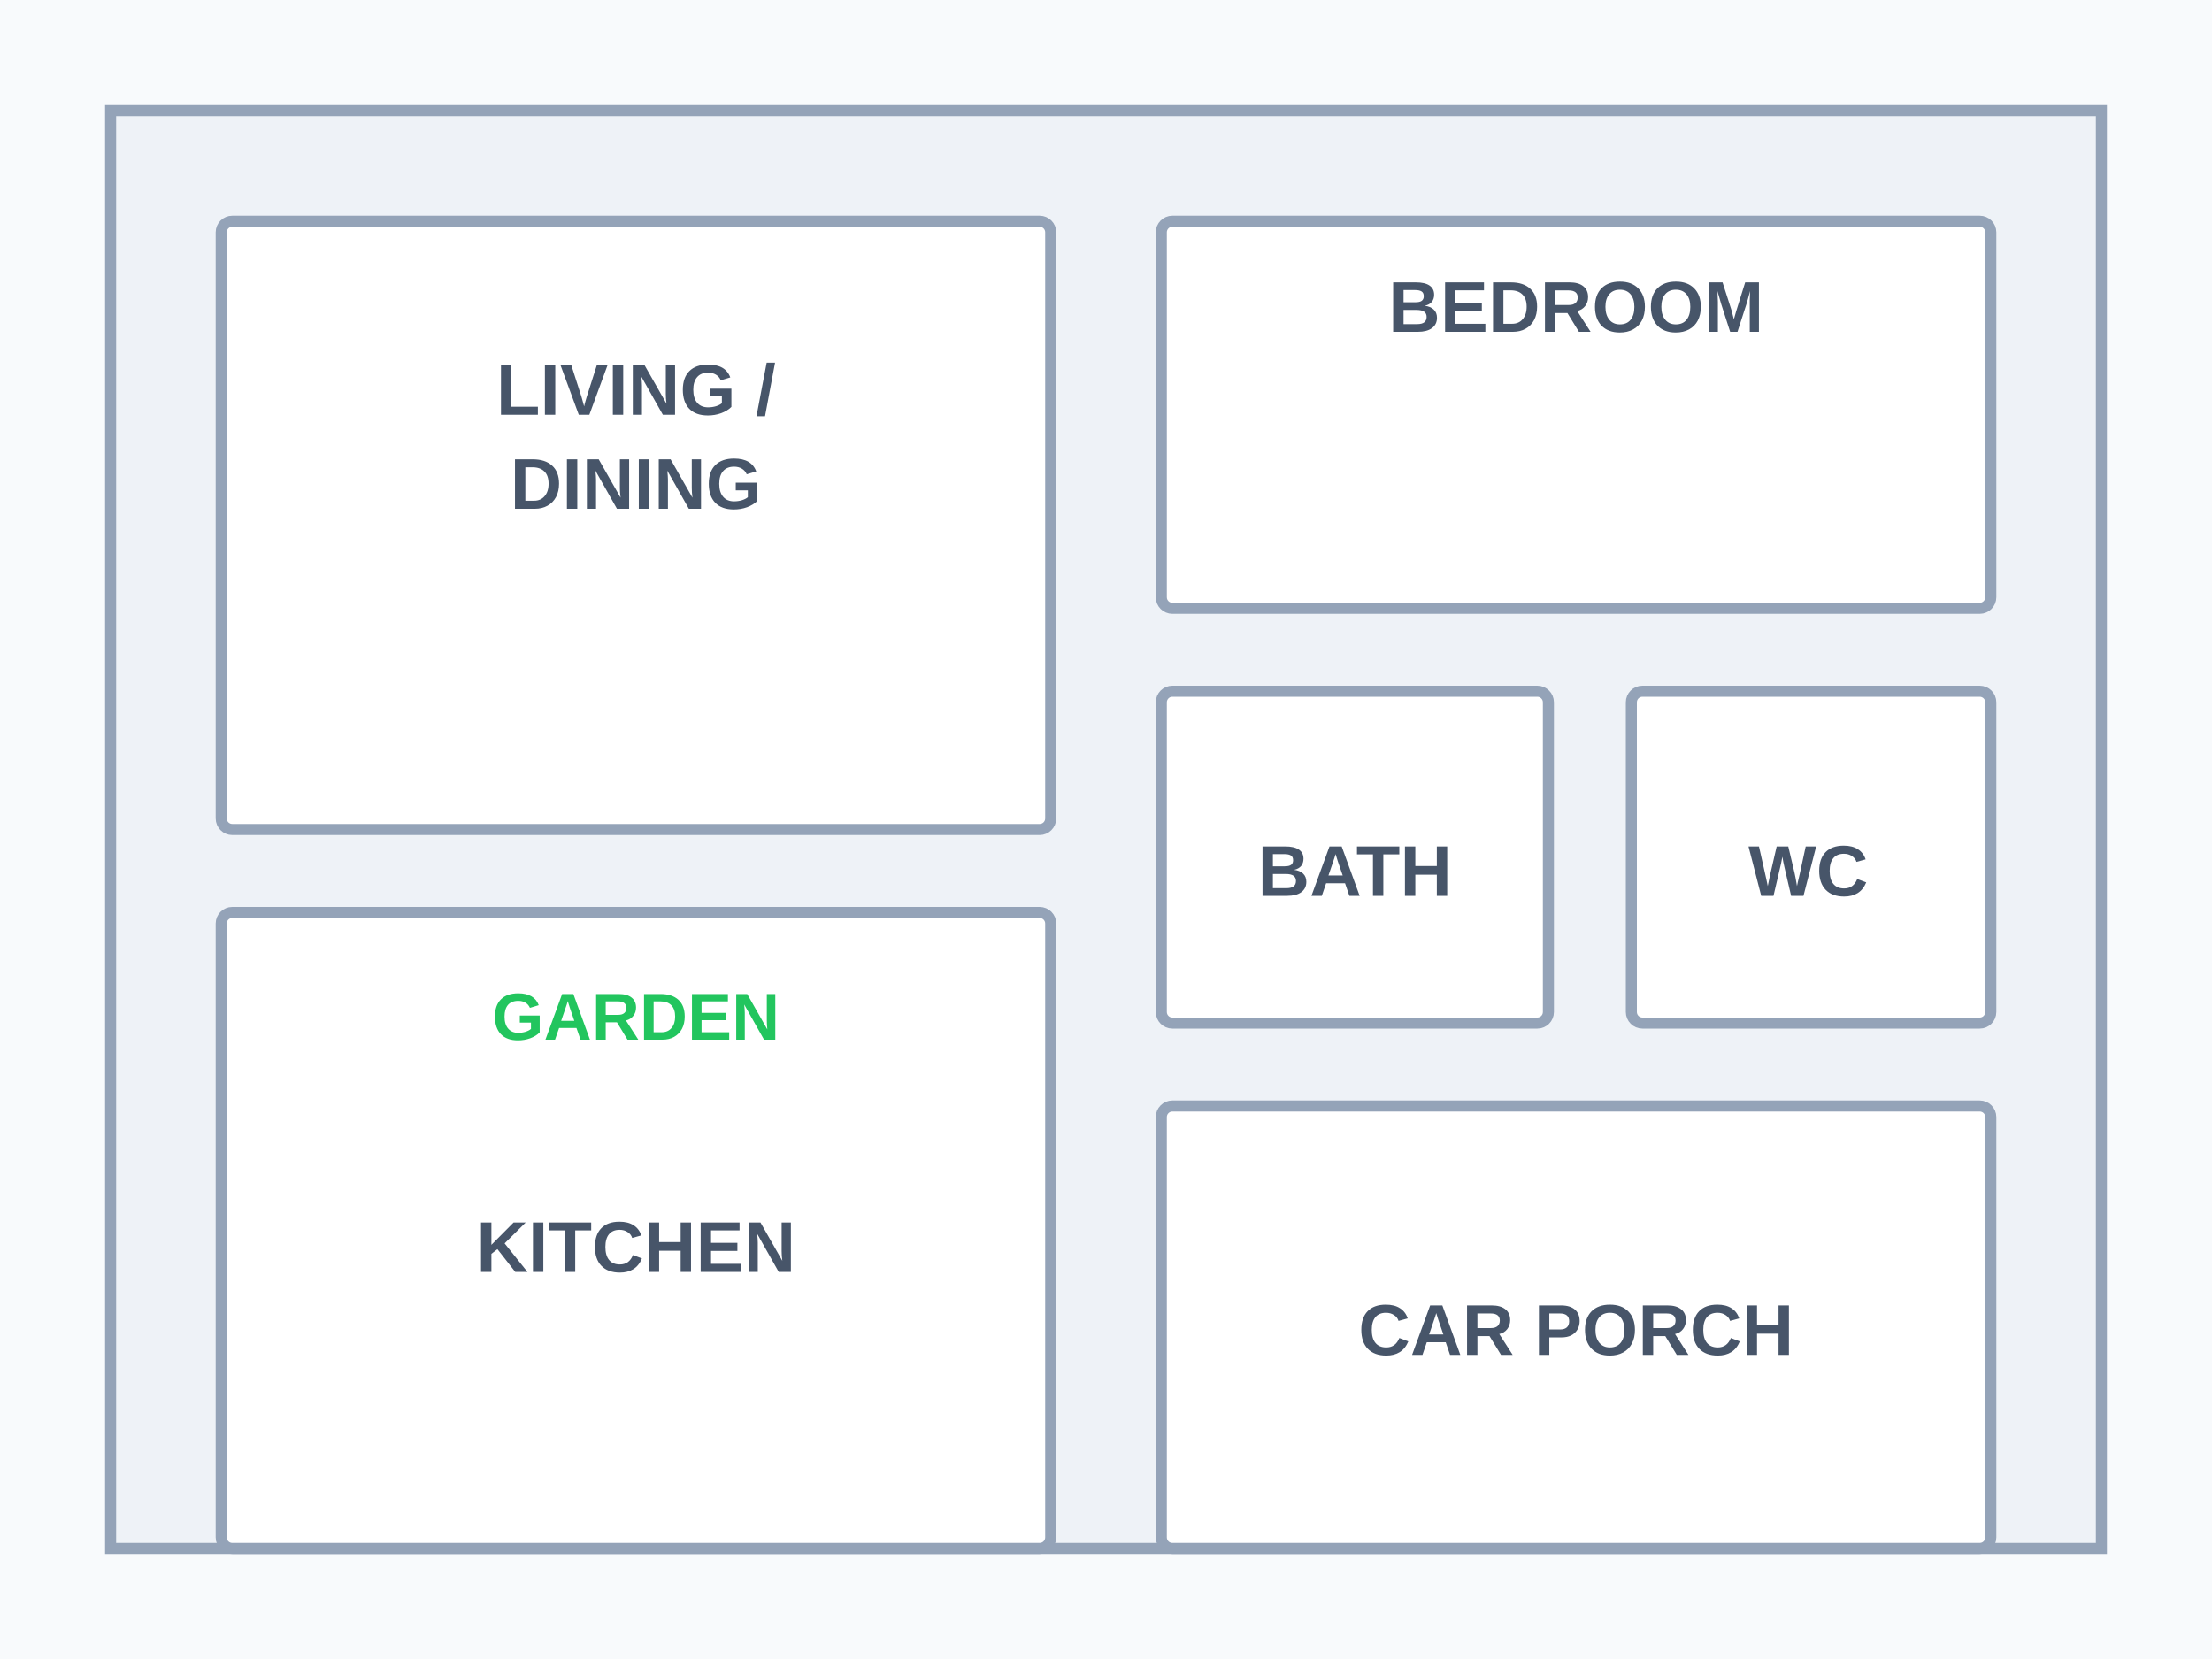
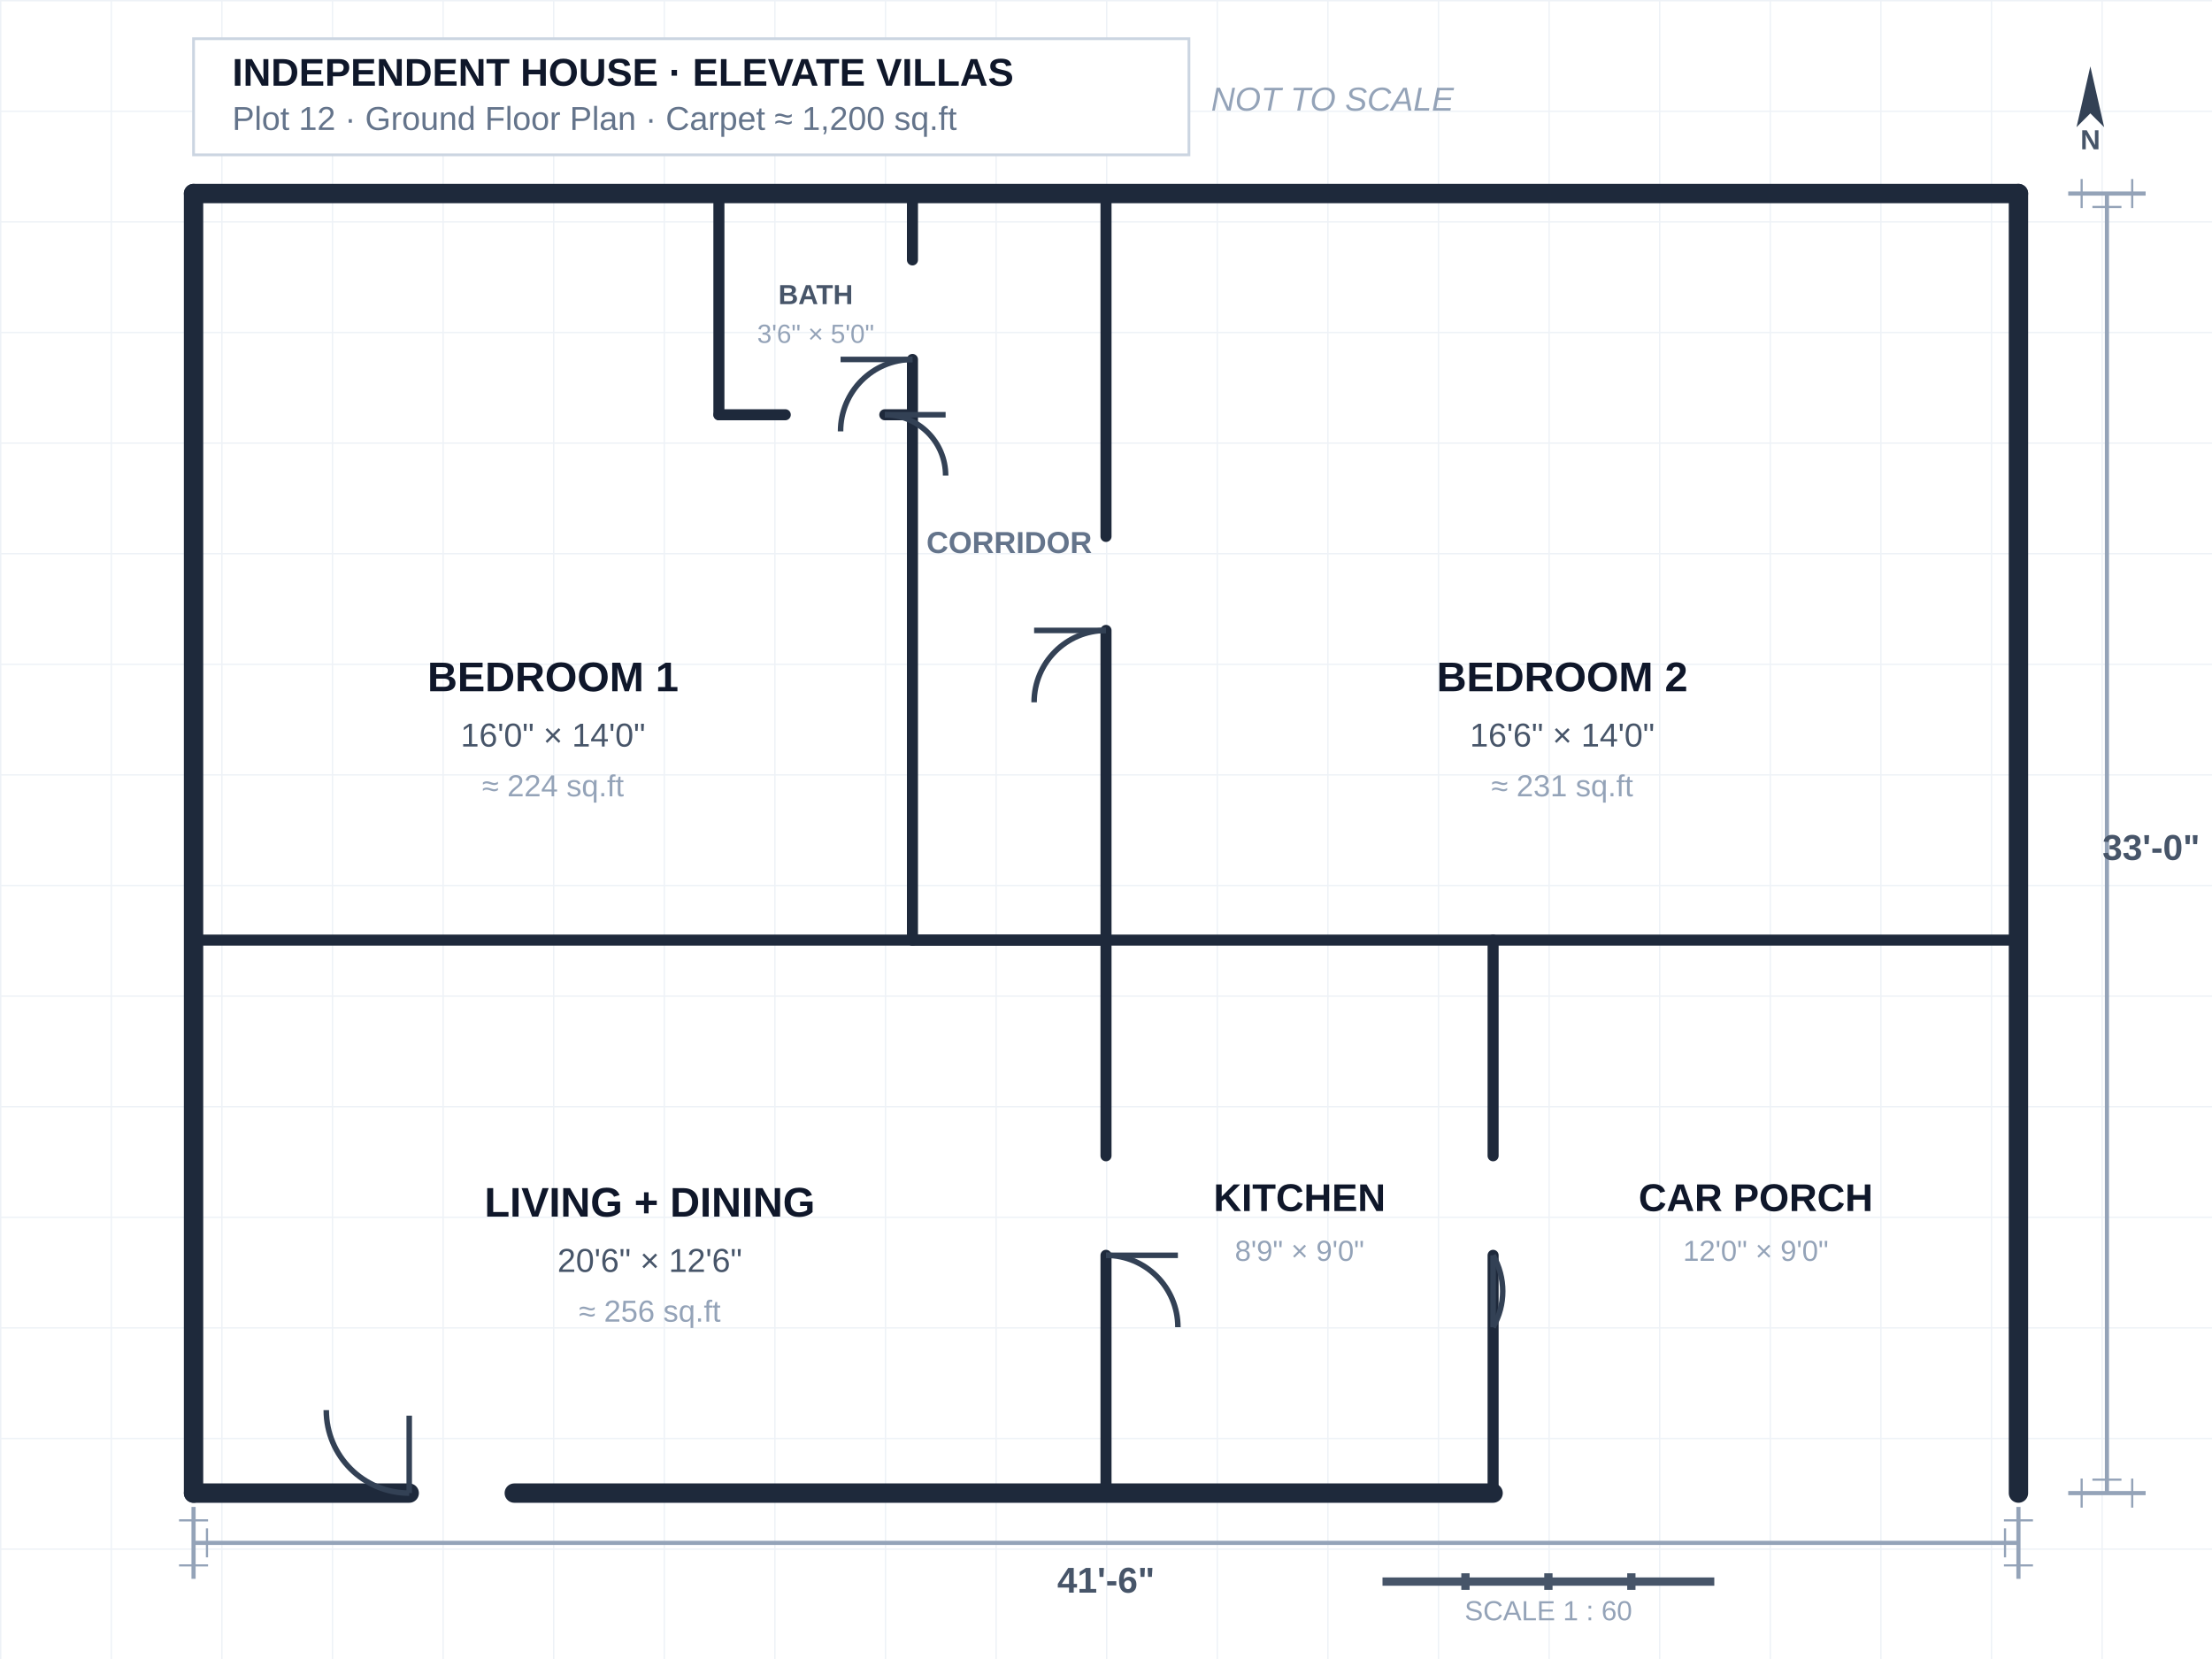
- <svg xmlns="http://www.w3.org/2000/svg" viewBox="0 0 400 300" font-family="Segoe UI, Arial, sans-serif">
-   <rect width="400" height="300" fill="#f8fafc" />
-   <g stroke="#94a3b8" stroke-width="2" fill="#ffffff">
-     <rect x="20" y="20" width="360" height="260" fill="#eef2f7" />
-     <rect x="40" y="40" width="150" height="110" rx="2" />
-     <rect x="210" y="40" width="150" height="70" rx="2" />
-     <rect x="210" y="125" width="70" height="60" rx="2" />
-     <rect x="295" y="125" width="65" height="60" rx="2" />
-     <rect x="40" y="165" width="150" height="115" rx="2" />
-     <rect x="210" y="200" width="150" height="80" rx="2" />
+ <svg xmlns="http://www.w3.org/2000/svg" viewBox="0 0 800 600" font-family="Segoe UI, Arial, sans-serif">
+   <defs>
+     <pattern id="grid" width="40" height="40" patternUnits="userSpaceOnUse">
+       <path d="M 40 0 L 0 0 0 40" fill="none" stroke="#eef2f7" stroke-width="1" />
+     </pattern>
+     <marker id="tick" viewBox="0 0 10 10" refX="5" refY="5" markerWidth="7" markerHeight="7" orient="auto-start-reverse">
+       <path d="M 0 0 L 0 10" stroke="#94a3b8" stroke-width="1.5" />
+     </marker>
+   </defs>
+   <rect width="800" height="600" fill="#ffffff" />
+   <rect width="800" height="600" fill="url(#grid)" />
+   <g font-size="12">
+     <rect x="70" y="14" width="360" height="42" fill="#ffffff" stroke="#cbd5e1" stroke-width="1" />
+     <text x="84" y="31" fill="#0f172a" font-weight="700" font-size="14">INDEPENDENT HOUSE · ELEVATE VILLAS</text>
+     <text x="84" y="47" fill="#64748b">Plot 12 · Ground Floor Plan · Carpet ≈ 1,200 sq.ft</text>
+     <text x="438" y="40" fill="#94a3b8" font-style="italic">NOT TO SCALE</text>
  </g>
-   <g fill="#475569" font-size="13" font-weight="600" text-anchor="middle">
-     <text x="115" y="75">LIVING /</text>
-     <text x="115" y="92">DINING</text>
-     <text x="285" y="60">BEDROOM</text>
-     <text x="245" y="162">BATH</text>
-     <text x="327" y="162">WC</text>
-     <text x="115" y="230">KITCHEN</text>
-     <text x="285" y="245">CAR PORCH</text>
+   <g transform="translate(756,40)">
+     <path d="M 0 -16 L 5 6 L 0 1 L -5 6 Z" fill="#334155" />
+     <text x="0" y="14" fill="#475569" font-size="10" text-anchor="middle" font-weight="600">N</text>
  </g>
-   <g fill="#22c55e" font-size="12" font-weight="600" text-anchor="middle">
-     <text x="115" y="188" fill="#22c55e">GARDEN</text>
+   <g stroke="#1e293b" stroke-linecap="round">
+     <line x1="70" y1="70" x2="730" y2="70" stroke-width="7" />
+     <line x1="70" y1="540" x2="148" y2="540" stroke-width="7" />
+     <line x1="186" y1="540" x2="540" y2="540" stroke-width="7" />
+     <line x1="70" y1="70" x2="70" y2="540" stroke-width="7" />
+     <line x1="730" y1="70" x2="730" y2="540" stroke-width="7" />
+   </g>
+   <g stroke="#1e293b" stroke-linecap="round">
+     <line x1="330" y1="70" x2="330" y2="94" stroke-width="4" />
+     <line x1="330" y1="130" x2="330" y2="340" stroke-width="4" />
+     <line x1="400" y1="70" x2="400" y2="194" stroke-width="4" />
+     <line x1="400" y1="228" x2="400" y2="340" stroke-width="4" />
+     <line x1="260" y1="70" x2="260" y2="150" stroke-width="4" />
+     <line x1="260" y1="150" x2="284" y2="150" stroke-width="4" />
+     <line x1="320" y1="150" x2="330" y2="150" stroke-width="4" />
+     <line x1="330" y1="340" x2="400" y2="340" stroke-width="4" />
+     <line x1="70" y1="340" x2="400" y2="340" stroke-width="4" />
+     <line x1="400" y1="340" x2="730" y2="340" stroke-width="4" />
+     <line x1="400" y1="340" x2="400" y2="418" stroke-width="4" />
+     <line x1="400" y1="454" x2="400" y2="540" stroke-width="4" />
+     <line x1="540" y1="340" x2="540" y2="418" stroke-width="4" />
+     <line x1="540" y1="454" x2="540" y2="540" stroke-width="4" />
+   </g>
+   <g stroke="#334155" fill="none" stroke-width="2">
+     <path d="M 148 540 A 30 30 0 0 1 118 510" />
+     <line x1="148" y1="540" x2="148" y2="512" />
+     <path d="M 330 130 A 26 26 0 0 0 304 156" />
+     <line x1="330" y1="130" x2="304" y2="130" />
+     <path d="M 320 150 A 22 22 0 0 1 342 172" />
+     <line x1="320" y1="150" x2="342" y2="150" />
+     <path d="M 400 228 A 26 26 0 0 0 374 254" />
+     <line x1="400" y1="228" x2="374" y2="228" />
+     <path d="M 400 454 A 26 26 0 0 1 426 480" />
+     <line x1="400" y1="454" x2="426" y2="454" />
+     <path d="M 540 454 A 26 26 0 0 1 540 480" />
+     <line x1="540" y1="454" x2="540" y2="480" />
+   </g>
+   <g text-anchor="middle">
+     <text x="200" y="250" fill="#0f172a" font-size="15" font-weight="700">BEDROOM 1</text>
+     <text x="200" y="270" fill="#475569" font-size="12">16'0" × 14'0"</text>
+     <text x="200" y="288" fill="#94a3b8" font-size="11">≈ 224 sq.ft</text>
+     <text x="295" y="110" fill="#475569" font-size="10" font-weight="700">BATH</text>
+     <text x="295" y="124" fill="#94a3b8" font-size="9.5">3'6" × 5'0"</text>
+     <text x="365" y="200" fill="#64748b" font-size="11" font-weight="600">CORRIDOR</text>
+     <text x="565" y="250" fill="#0f172a" font-size="15" font-weight="700">BEDROOM 2</text>
+     <text x="565" y="270" fill="#475569" font-size="12">16'6" × 14'0"</text>
+     <text x="565" y="288" fill="#94a3b8" font-size="11">≈ 231 sq.ft</text>
+     <text x="235" y="440" fill="#0f172a" font-size="15" font-weight="700">LIVING + DINING</text>
+     <text x="235" y="460" fill="#475569" font-size="12">20'6" × 12'6"</text>
+     <text x="235" y="478" fill="#94a3b8" font-size="11">≈ 256 sq.ft</text>
+     <text x="470" y="438" fill="#0f172a" font-size="14" font-weight="700">KITCHEN</text>
+     <text x="470" y="456" fill="#94a3b8" font-size="10.5">8'9" × 9'0"</text>
+     <text x="635" y="438" fill="#0f172a" font-size="14" font-weight="700">CAR PORCH</text>
+     <text x="635" y="456" fill="#94a3b8" font-size="10.5">12'0" × 9'0"</text>
+   </g>
+   <g stroke="#94a3b8" stroke-width="1.5" marker-start="url(#tick)" marker-end="url(#tick)">
+     <line x1="70" y1="558" x2="730" y2="558" />
+     <line x1="70" y1="545" x2="70" y2="571" />
+     <line x1="730" y1="545" x2="730" y2="571" />
+     <line x1="762" y1="70" x2="762" y2="540" />
+     <line x1="748" y1="70" x2="776" y2="70" />
+     <line x1="748" y1="540" x2="776" y2="540" />
+   </g>
+   <g fill="#475569" font-size="13" font-weight="600">
+     <text x="400" y="576" text-anchor="middle">41'-6"</text>
+     <text x="778" y="311" text-anchor="middle">33'-0"</text>
+   </g>
+   <g transform="translate(500,572)">
+     <line x1="0" y1="0" x2="120" y2="0" stroke="#475569" stroke-width="3" />
+     <line x1="30" y1="-3" x2="30" y2="3" stroke="#475569" stroke-width="3" />
+     <line x1="60" y1="-3" x2="60" y2="3" stroke="#475569" stroke-width="3" />
+     <line x1="90" y1="-3" x2="90" y2="3" stroke="#475569" stroke-width="3" />
+     <text x="60" y="14" fill="#94a3b8" font-size="10" text-anchor="middle">SCALE 1 : 60</text>
  </g>
</svg>
